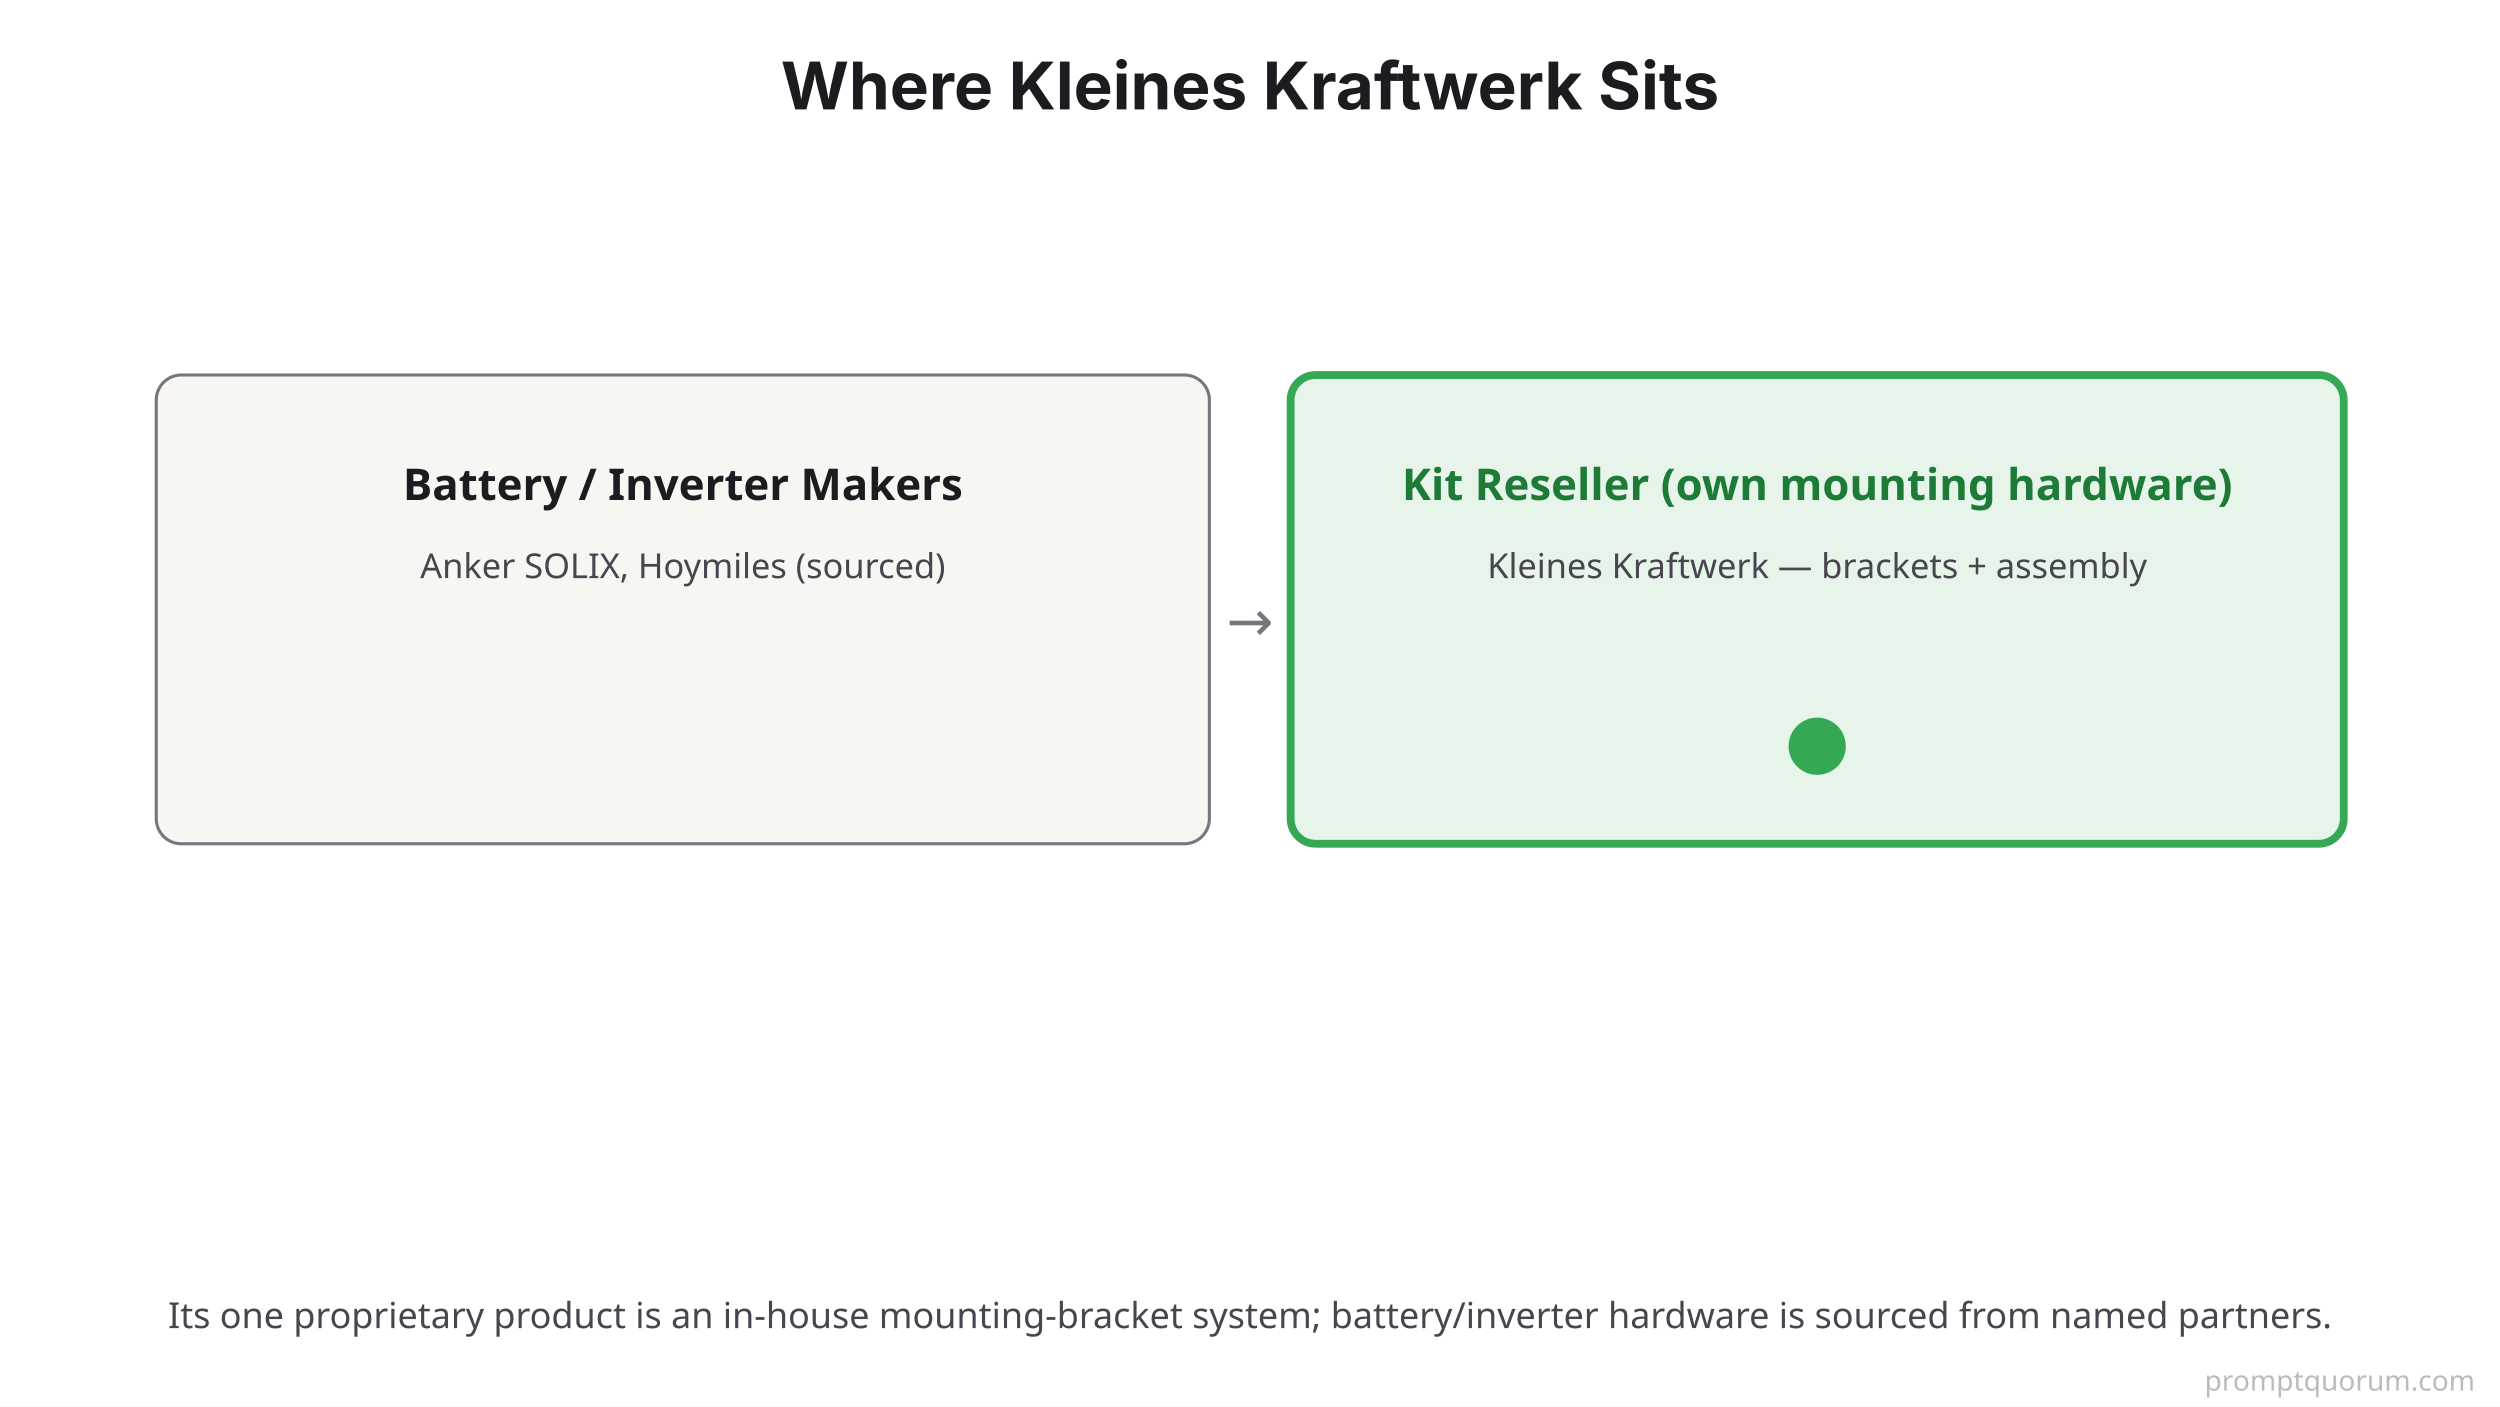
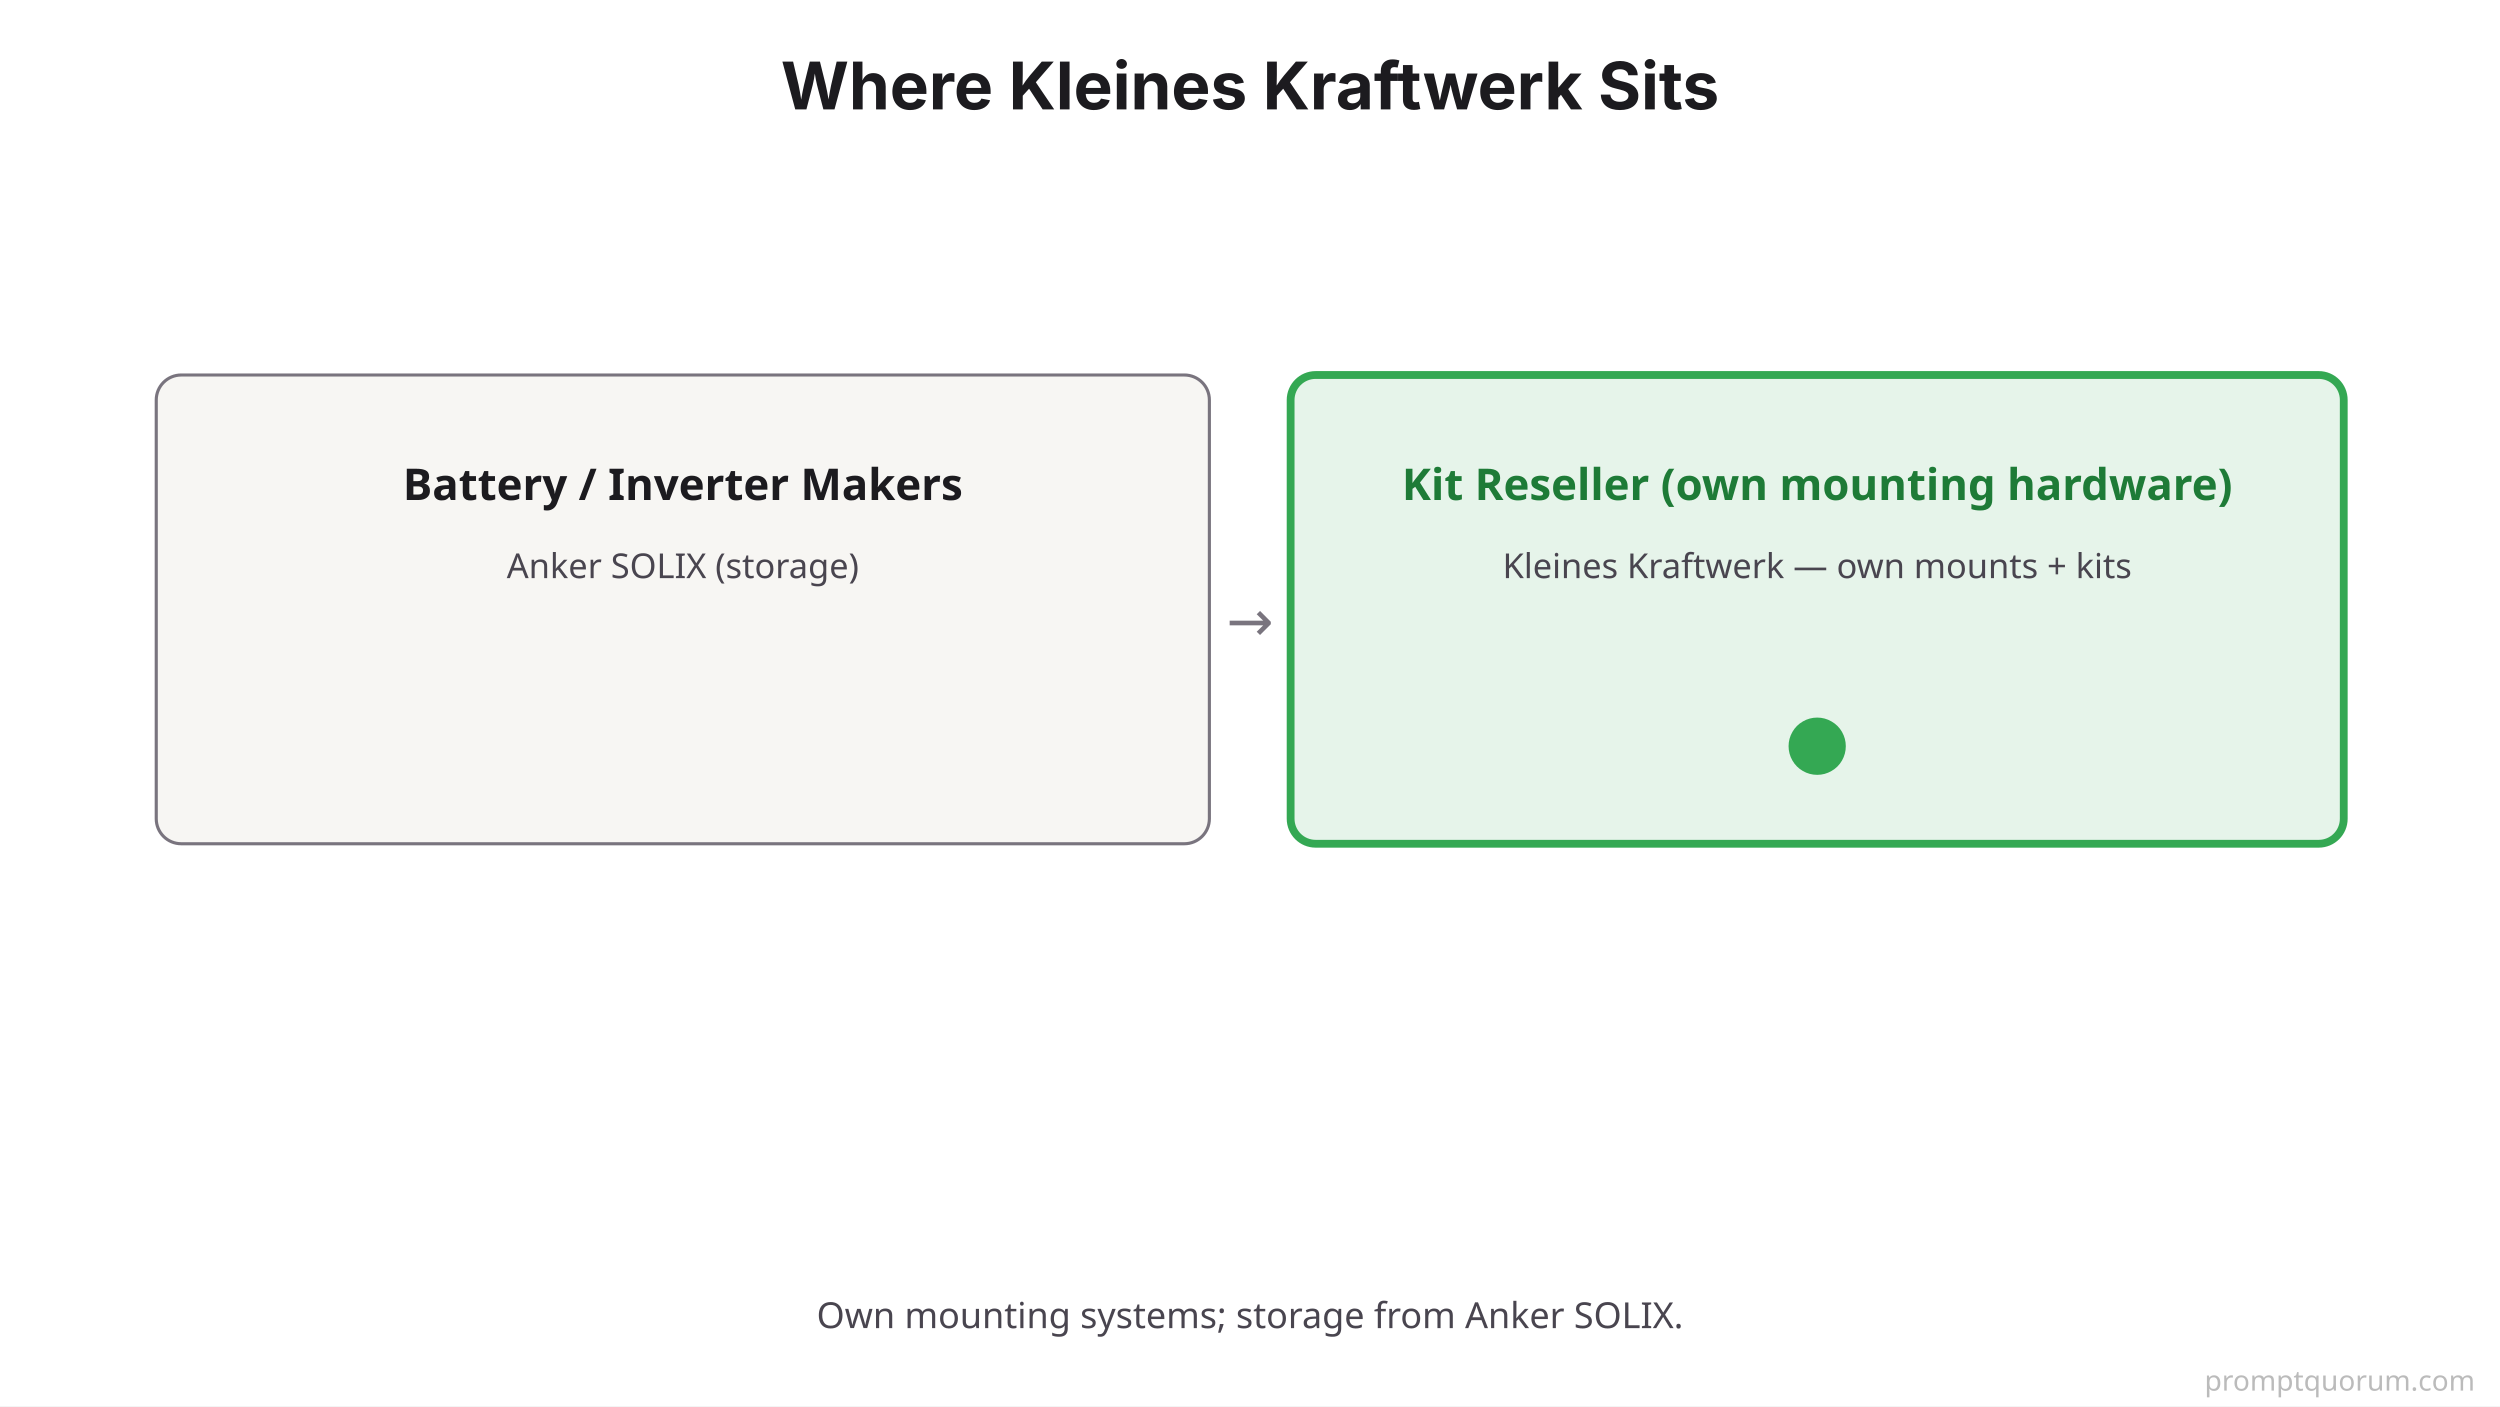
<svg xmlns="http://www.w3.org/2000/svg" viewBox="0 0 800 450">
  <rect width="800" height="450" fill="#FFFFFF" />
  <text x="400" y="35" font-family="system-ui, -apple-system, sans-serif" font-size="21" font-weight="700" fill="#1C1B1F" text-anchor="middle">Where Kleines Kraftwerk Sits</text>
  <rect x="50" y="120" width="337" height="150" rx="8" fill="#F7F6F3" stroke="#79747E" stroke-width="1" />
  <text x="218.5" y="160" font-family="system-ui, sans-serif" font-size="14" font-weight="700" fill="#1C1B1F" text-anchor="middle">Battery / Inverter Makers</text>
-   <text x="218.5" y="185" font-family="system-ui, sans-serif" font-size="11" fill="#49454F" text-anchor="middle">Anker SOLIX, Hoymiles (sourced)</text>
+   <text x="218.5" y="185" font-family="system-ui, sans-serif" font-size="11" fill="#49454F" text-anchor="middle">Anker SOLIX (storage)</text>
  <text x="400" y="205" font-family="system-ui, sans-serif" font-size="18" fill="#79747E" text-anchor="middle">→</text>
  <rect x="413" y="120" width="337" height="150" rx="8" fill="#E6F4EA" stroke="#34A853" stroke-width="2.5" />
  <text x="581.5" y="160" font-family="system-ui, sans-serif" font-size="14" font-weight="700" fill="#1E7B37" text-anchor="middle">Kit Reseller (own mounting hardware)</text>
-   <text x="581.5" y="185" font-family="system-ui, sans-serif" font-size="11" fill="#49454F" text-anchor="middle">Kleines Kraftwerk — brackets + assembly</text>
+   <text x="581.5" y="185" font-family="system-ui, sans-serif" font-size="11" fill="#49454F" text-anchor="middle">Kleines Kraftwerk — own mounts + kits</text>
  <text x="581.5" y="245" font-family="system-ui, sans-serif" font-size="24" fill="#34A853" text-anchor="middle">●</text>
-   <text x="400" y="425" font-family="system-ui, sans-serif" font-size="11.5" fill="#49454F" text-anchor="middle">Its one proprietary product is an in-house mounting-bracket system; battery/inverter hardware is sourced from named partners.</text>
+   <text x="400" y="425" font-family="system-ui, sans-serif" font-size="11.5" fill="#49454F" text-anchor="middle">Own mounting systems; storage from Anker SOLIX.</text>
  <text x="792" y="445" font-family="system-ui,sans-serif" font-size="9" fill="#BBBBBB" text-anchor="end">promptquorum.com</text>
</svg>
